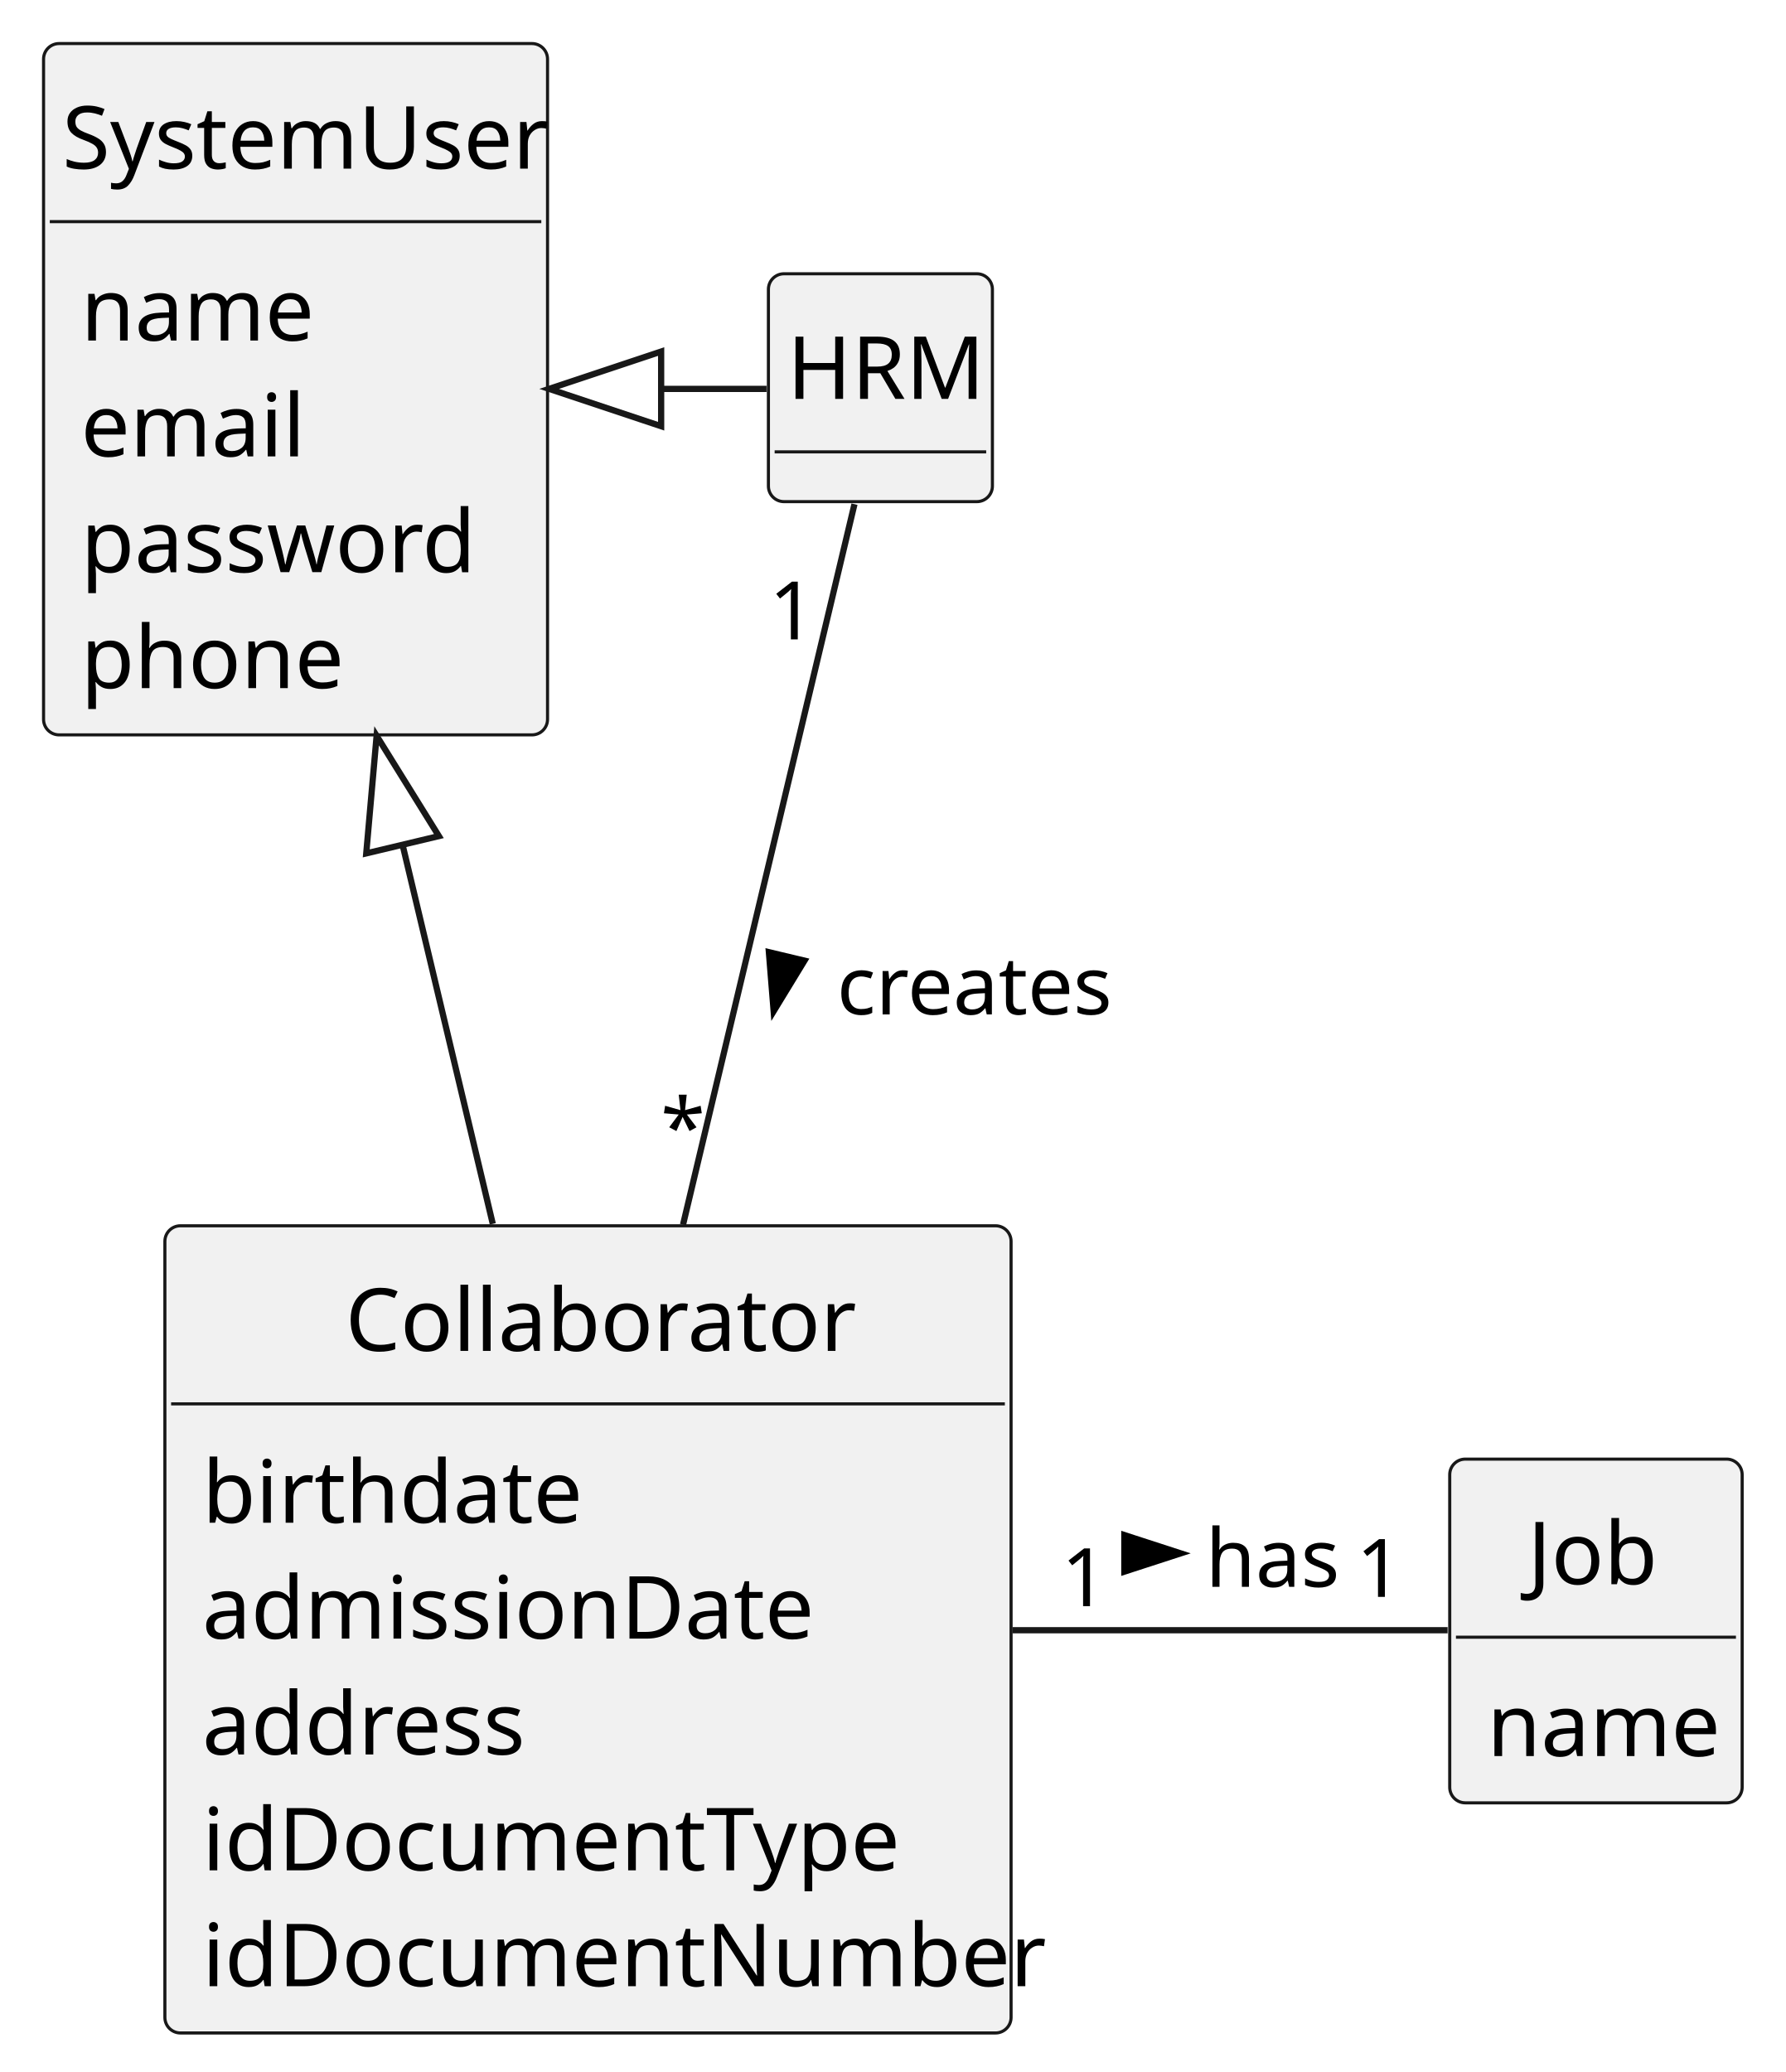
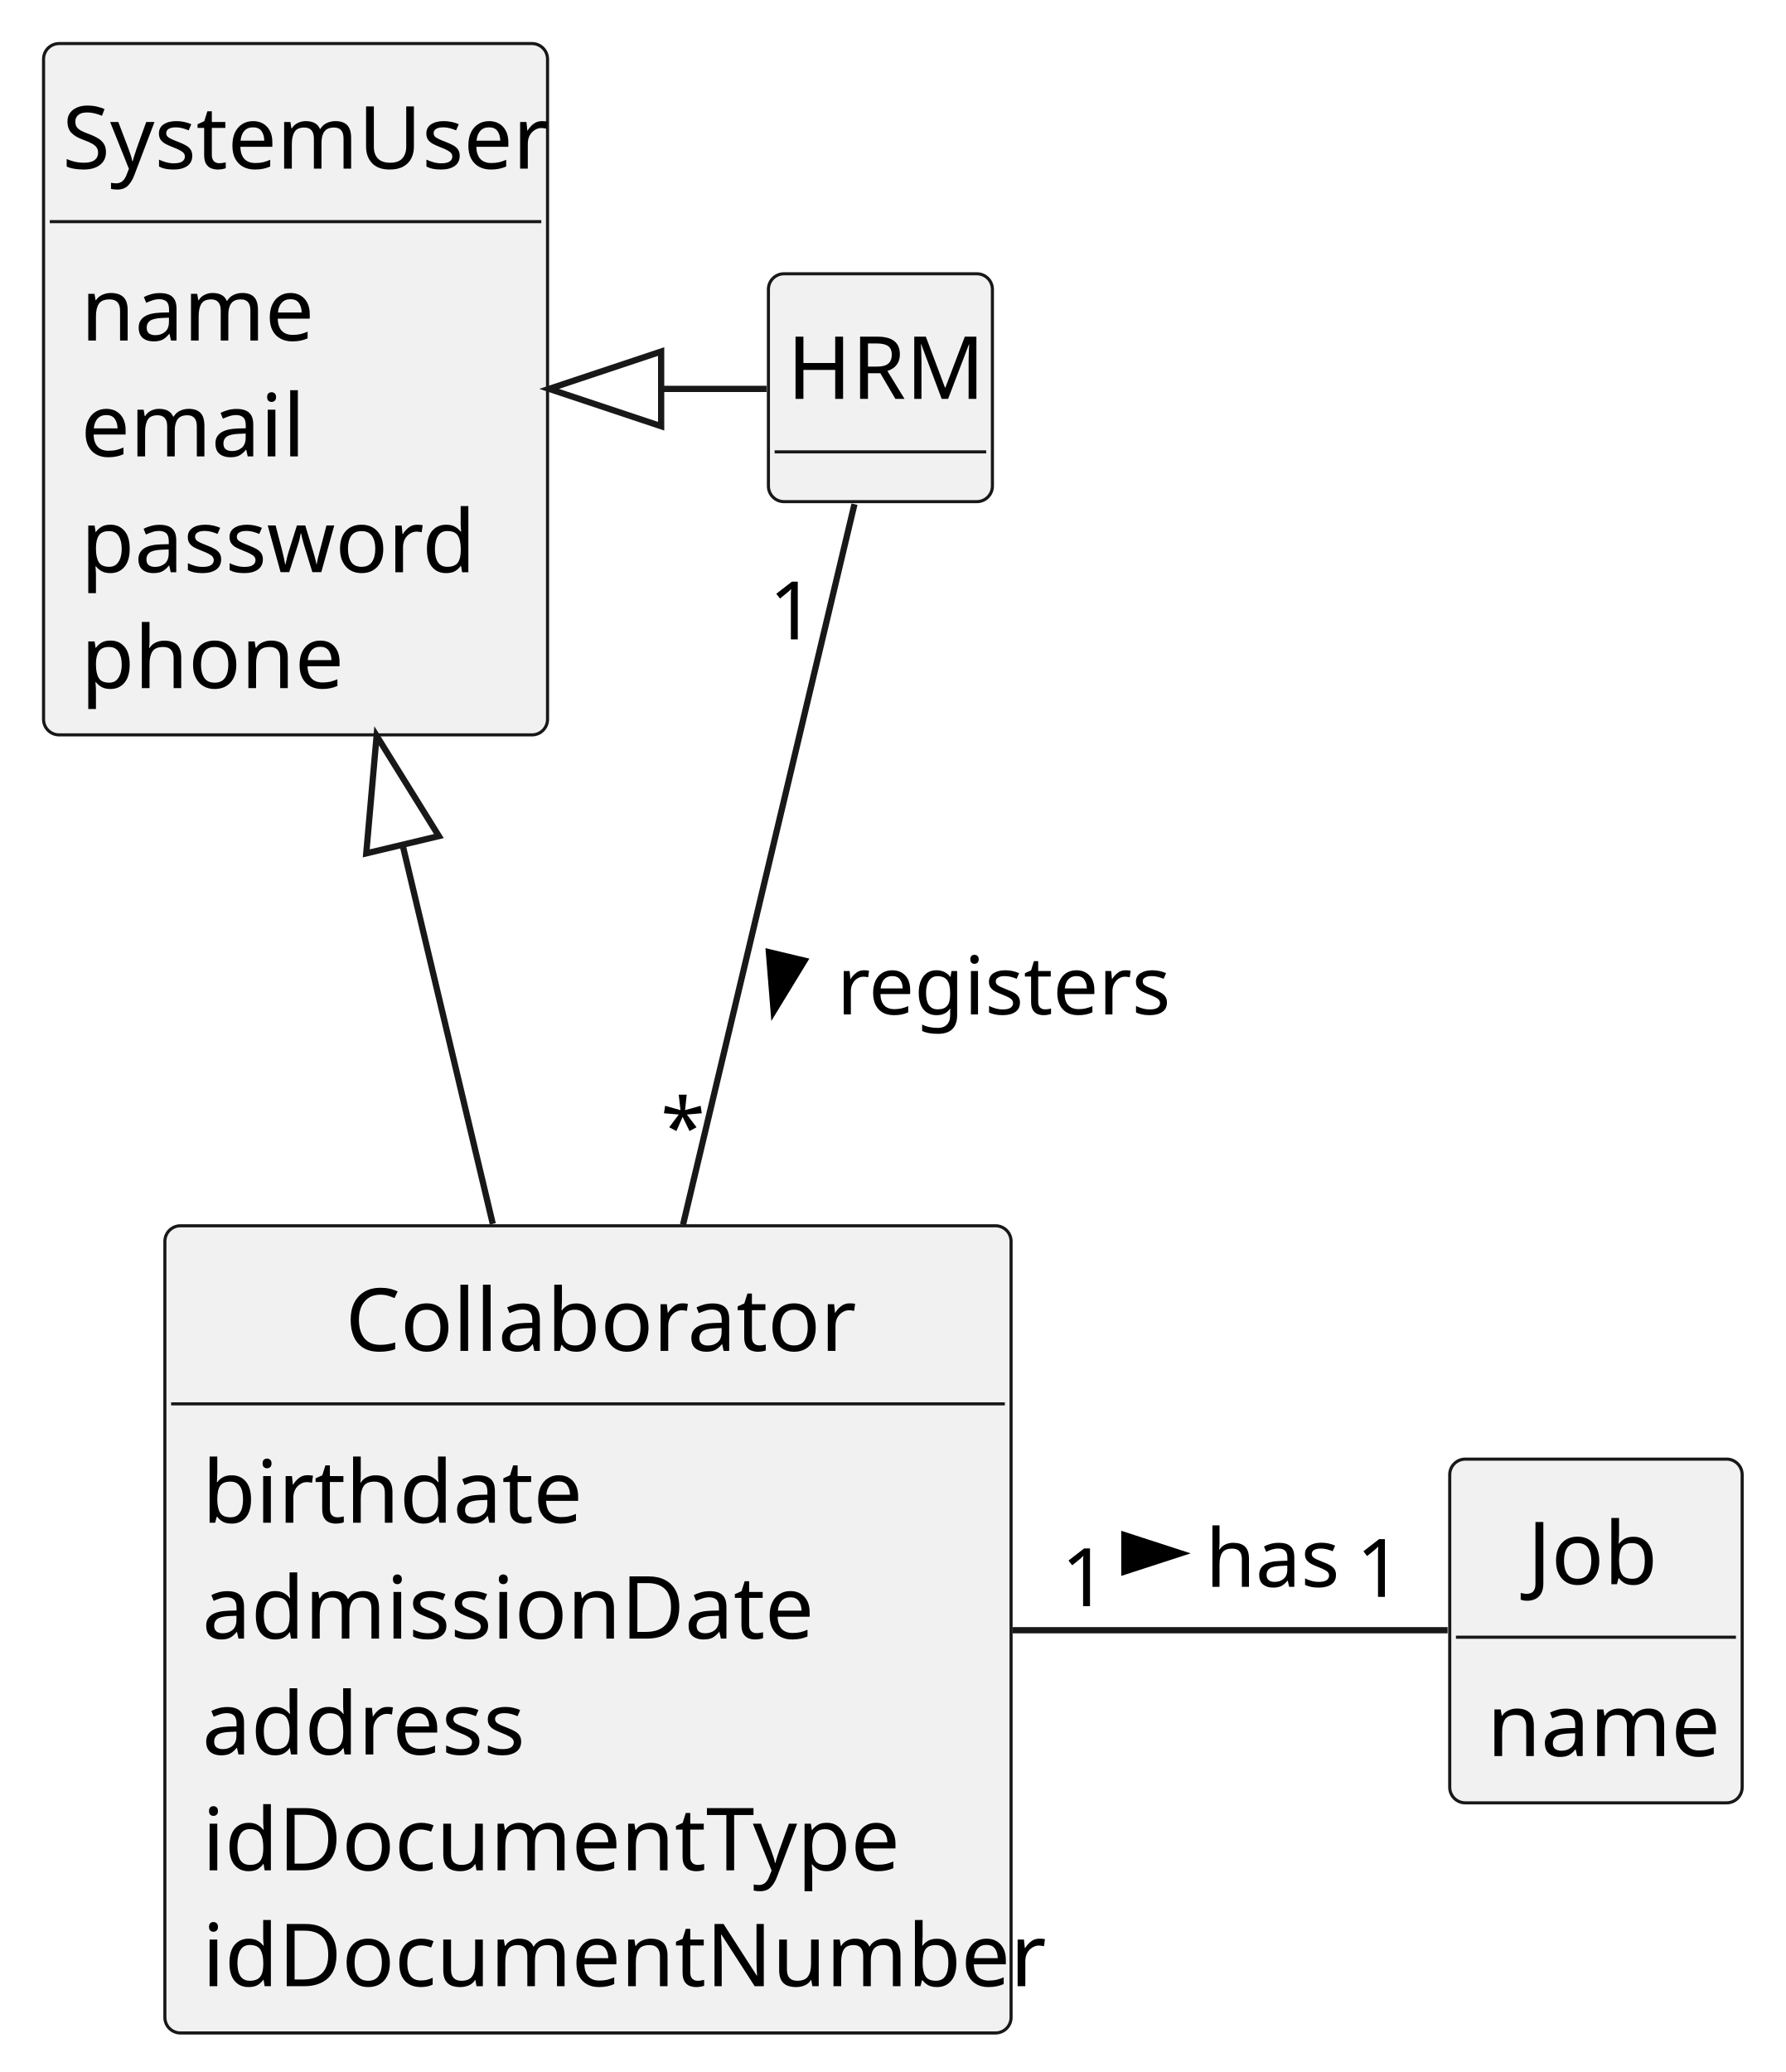
<svg xmlns="http://www.w3.org/2000/svg" contentStyleType="text/css" height="333px" preserveAspectRatio="none" style="width:287px;height:333px;background:#FFFFFF;" version="1.1" viewBox="0 0 287 333" width="287px" zoomAndPan="magnify">
  <defs />
  <g>
    <g id="elem_SystemUser">
      <rect codeLine="14" fill="#F1F1F1" height="111.106" id="SystemUser" rx="2.5" ry="2.5" style="stroke:#181818;stroke-width:0.5;" width="81" x="7" y="7" />
      <text fill="#000000" font-family="sans-serif" font-size="14" lengthAdjust="spacing" textLength="75" x="10" y="27.107">SystemUser</text>
      <line style="stroke:#181818;stroke-width:0.5;" x1="8" x2="87" y1="35.621" y2="35.621" />
      <text fill="#000000" font-family="sans-serif" font-size="14" lengthAdjust="spacing" textLength="35" x="13" y="54.728">name</text>
      <text fill="#000000" font-family="sans-serif" font-size="14" lengthAdjust="spacing" textLength="33" x="13" y="73.35">email</text>
      <text fill="#000000" font-family="sans-serif" font-size="14" lengthAdjust="spacing" textLength="60" x="13" y="91.971">password</text>
      <text fill="#000000" font-family="sans-serif" font-size="14" lengthAdjust="spacing" textLength="40" x="13" y="110.592">phone</text>
    </g>
    <g id="elem_Collaborator">
      <rect codeLine="22" fill="#F1F1F1" height="129.727" id="Collaborator" rx="2.5" ry="2.5" style="stroke:#181818;stroke-width:0.5;" width="136" x="26.5" y="197" />
      <text fill="#000000" font-family="sans-serif" font-size="14" lengthAdjust="spacing" textLength="78" x="55.5" y="217.107">Collaborator</text>
      <line style="stroke:#181818;stroke-width:0.5;" x1="27.5" x2="161.5" y1="225.621" y2="225.621" />
      <text fill="#000000" font-family="sans-serif" font-size="14" lengthAdjust="spacing" textLength="56" x="32.5" y="244.728">birthdate</text>
      <text fill="#000000" font-family="sans-serif" font-size="14" lengthAdjust="spacing" textLength="93" x="32.5" y="263.35">admissionDate</text>
      <text fill="#000000" font-family="sans-serif" font-size="14" lengthAdjust="spacing" textLength="51" x="32.5" y="281.971">address</text>
      <text fill="#000000" font-family="sans-serif" font-size="14" lengthAdjust="spacing" textLength="107" x="32.5" y="300.592">idDocumentType</text>
      <text fill="#000000" font-family="sans-serif" font-size="14" lengthAdjust="spacing" textLength="124" x="32.5" y="319.213">idDocumentNumber</text>
    </g>
    <g id="elem_HRM">
      <rect codeLine="31" fill="#F1F1F1" height="36.621" id="HRM" rx="2.5" ry="2.5" style="stroke:#181818;stroke-width:0.5;" width="36" x="123.5" y="44" />
      <text fill="#000000" font-family="sans-serif" font-size="14" lengthAdjust="spacing" textLength="30" x="126.5" y="64.107">HRM</text>
      <line style="stroke:#181818;stroke-width:0.5;" x1="124.5" x2="158.5" y1="72.621" y2="72.621" />
    </g>
    <g id="elem_Job">
      <rect codeLine="36" fill="#F1F1F1" height="55.242" id="Job" rx="2.5" ry="2.5" style="stroke:#181818;stroke-width:0.5;" width="47" x="233" y="234.5" />
      <text fill="#000000" font-family="sans-serif" font-size="14" lengthAdjust="spacing" textLength="22" x="245.5" y="254.607">Job</text>
      <line style="stroke:#181818;stroke-width:0.5;" x1="234" x2="279" y1="263.121" y2="263.121" />
      <text fill="#000000" font-family="sans-serif" font-size="14" lengthAdjust="spacing" textLength="35" x="239" y="282.228">name</text>
    </g>
    <g id="link_SystemUser_Collaborator">
      <path codeLine="40" d="M64.699,135.761 C70.489,160.081 73.17,171.36 79.2,196.69 " fill="none" id="SystemUser-backto-Collaborator" style="stroke:#181818;stroke-width:1.0;" />
      <polygon fill="none" points="60.53,118.25,58.862,137.15,70.536,134.371,60.53,118.25" style="stroke:#181818;stroke-width:1.0;" />
    </g>
    <g id="link_SystemUser_HRM">
      <path codeLine="42" d="M106.26,62.5 C117.9,62.5 111.55,62.5 123.2,62.5 " fill="none" id="SystemUser-backto-HRM" style="stroke:#181818;stroke-width:1.0;" />
      <polygon fill="none" points="88.26,62.5,106.26,68.5,106.26,56.5,88.26,62.5" style="stroke:#181818;stroke-width:1.0;" />
    </g>
    <g id="link_HRM_Collaborator">
      <path codeLine="44" d="M137.33,81.03 C131.2,106.8 119.43,156.26 109.78,196.81 " fill="none" id="HRM-Collaborator" style="stroke:#181818;stroke-width:1.0;" />
      <polygon fill="#000000" points="124.343,162.51,129.296,154.391,123.577,153.03,124.343,162.51" style="stroke:#000000;stroke-width:1.0;" />
-       <text fill="#000000" font-family="sans-serif" font-size="13" lengthAdjust="spacing" textLength="43" x="134.5" y="163.028">creates</text>
+       <text fill="#000000" font-family="sans-serif" font-size="13" lengthAdjust="spacing" textLength="50" x="134.5" y="163.028">registers</text>
      <text fill="#000000" font-family="sans-serif" font-size="13" lengthAdjust="spacing" textLength="7" x="123.61" y="102.755">1</text>
      <text fill="#000000" font-family="sans-serif" font-size="13" lengthAdjust="spacing" textLength="5" x="106.178" y="185.809">*</text>
    </g>
    <g id="link_Collaborator_Job">
      <path codeLine="46" d="M162.73,262 C187.64,262 214.19,262 232.66,262 " fill="none" id="Collaborator-Job" style="stroke:#181818;stroke-width:1.0;" />
      <polygon fill="#000000" points="189.75,249.645,180.705,246.707,180.705,252.584,189.75,249.645" style="stroke:#000000;stroke-width:1.0;" />
      <text fill="#000000" font-family="sans-serif" font-size="13" lengthAdjust="spacing" textLength="21" x="193.75" y="255.028">has</text>
      <text fill="#000000" font-family="sans-serif" font-size="13" lengthAdjust="spacing" textLength="7" x="170.576" y="258.13">1</text>
      <text fill="#000000" font-family="sans-serif" font-size="13" lengthAdjust="spacing" textLength="7" x="217.971" y="256.645">1</text>
    </g>
  </g>
</svg>
